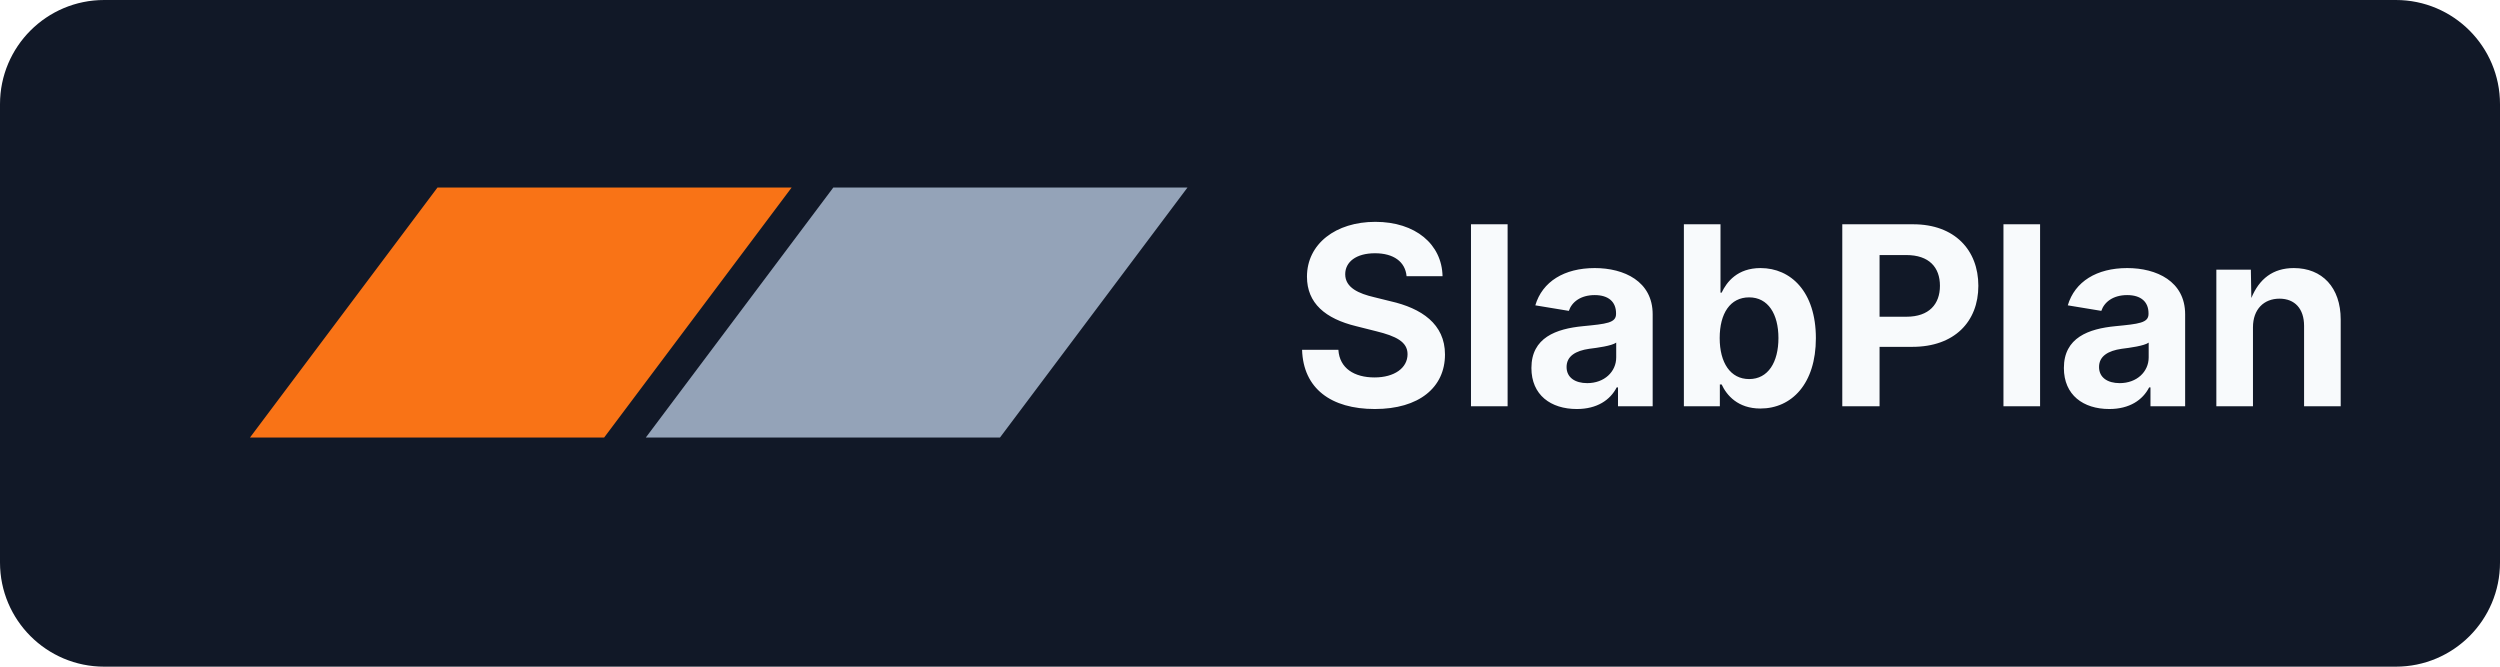
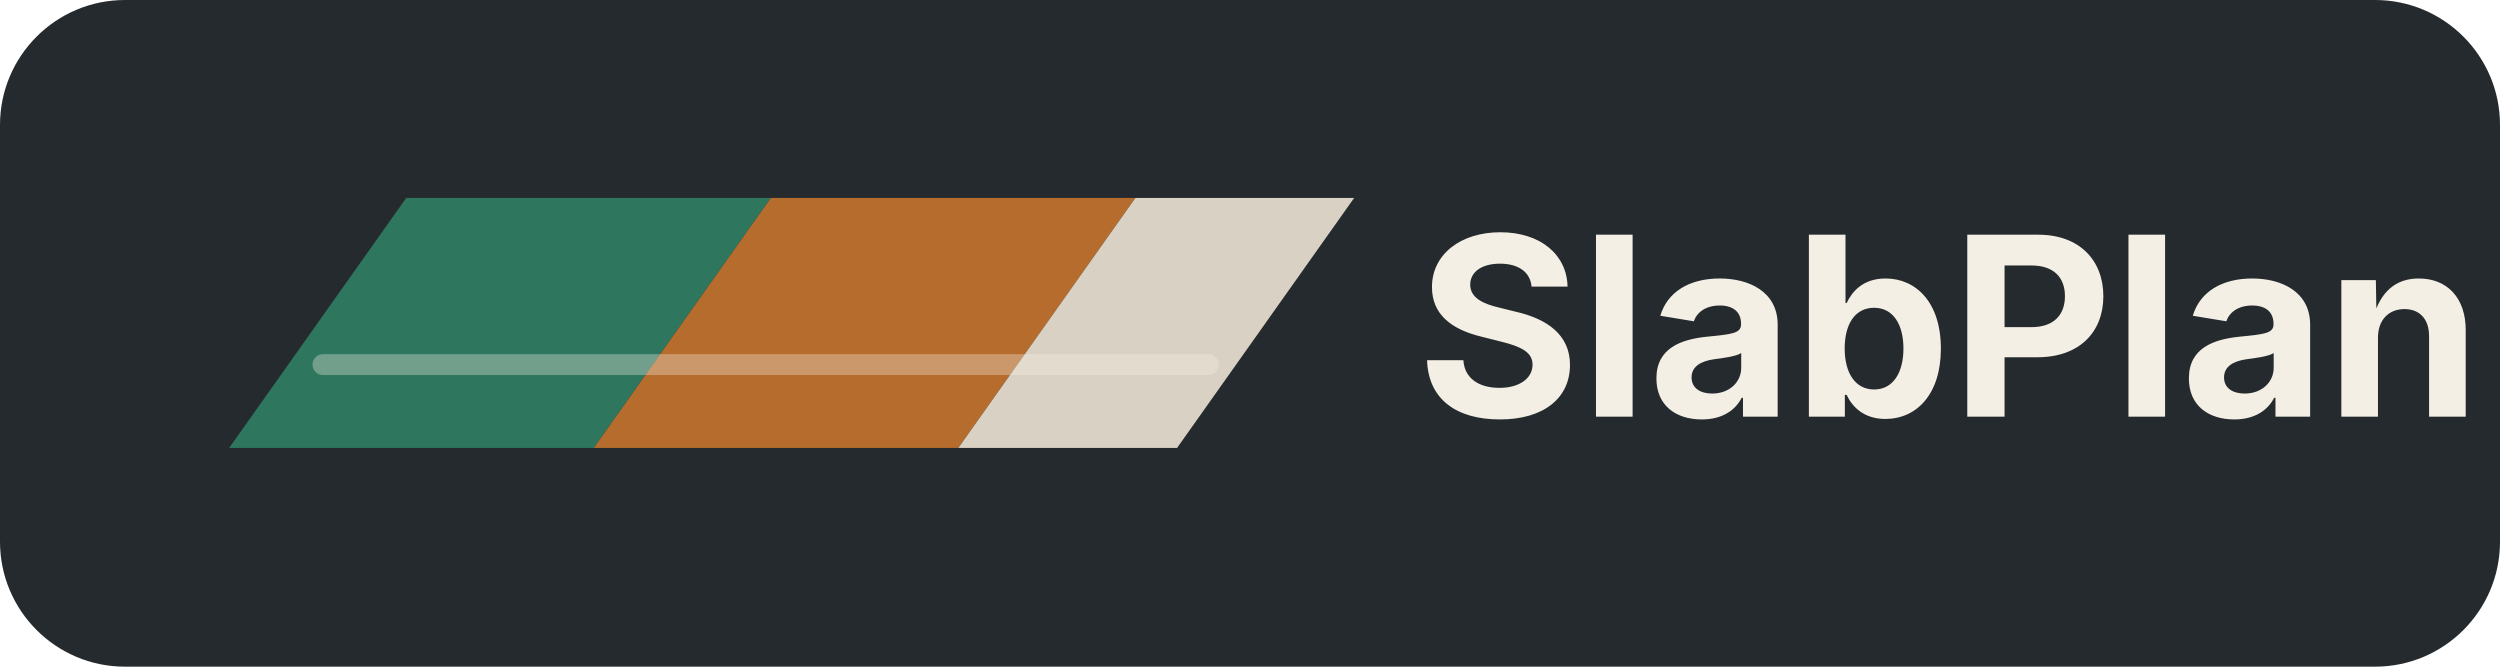
<svg xmlns="http://www.w3.org/2000/svg" viewBox="0 0 240 64" role="img" aria-labelledby="title">
-   <rect width="240" height="64" rx="10" fill="#111827" />
-   <path d="M24 42 42 18h34L58 42H24Z" fill="#f97316" />
-   <path d="M62 42 80 18h34L96 42H62Z" fill="#94a3b8" />
-   <text x="124" y="39" fill="#f8fafc" font-family="Inter, Arial, sans-serif" font-size="24" font-weight="700">SlabPlan</text>
+   <rect width="240" height="64" rx="12" fill="#252A2E" />
+   <path d="M22 43 39 19h35L57 43H22Z" fill="#2E765D" />
+   <path d="M57 43 74 19h35L92 43H57Z" fill="#B56C2C" />
+   <path d="M92 43 109 19h21L113 43H92Z" fill="#D9D1C3" />
+   <path d="M31 35h85" stroke="#F4EFE5" stroke-opacity=".34" stroke-width="2" stroke-linecap="round" />
+   <text x="136" y="40" fill="#F4EFE5" font-family="Inter, Arial, sans-serif" font-size="24" font-weight="750" letter-spacing="0">SlabPlan</text>
</svg>
